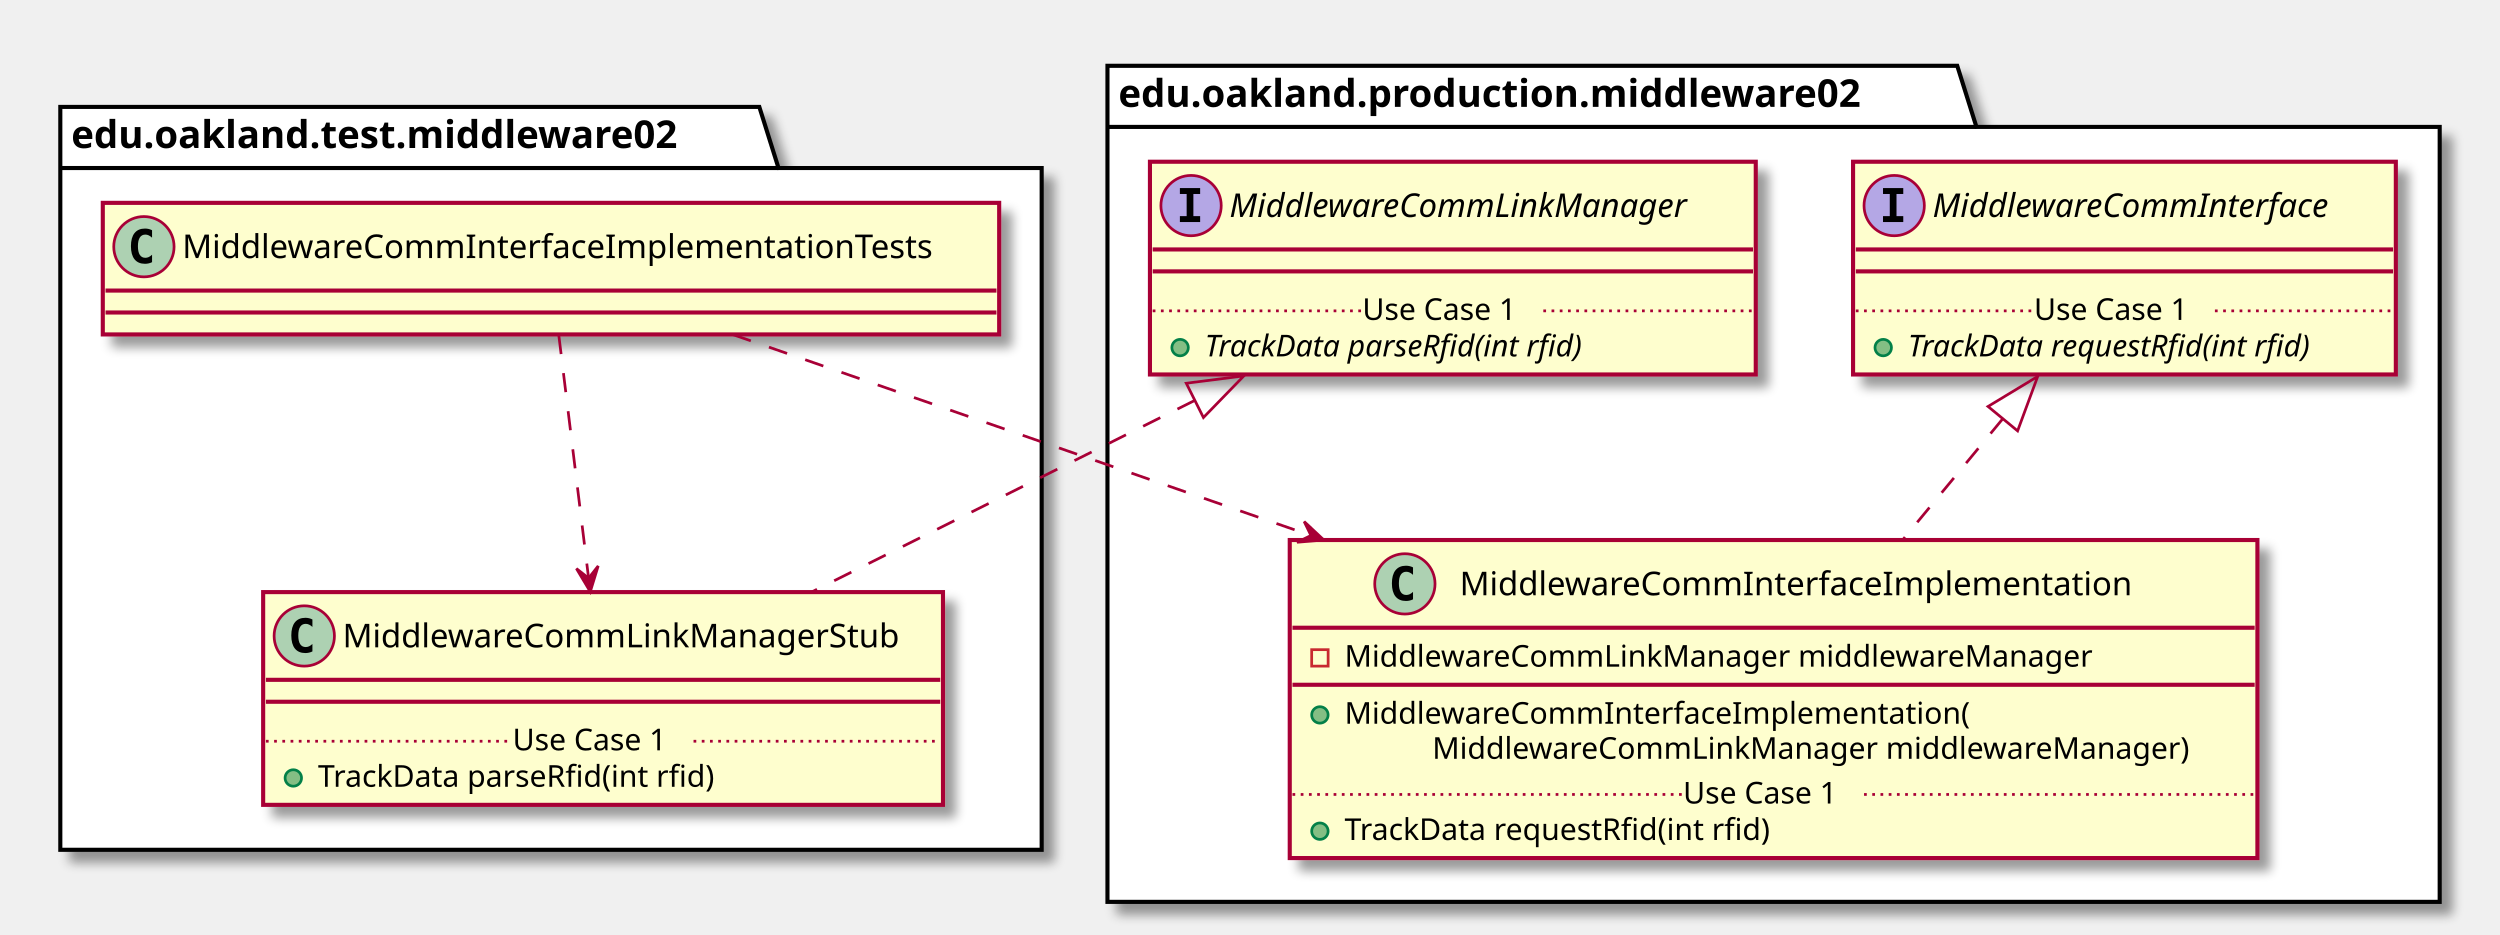
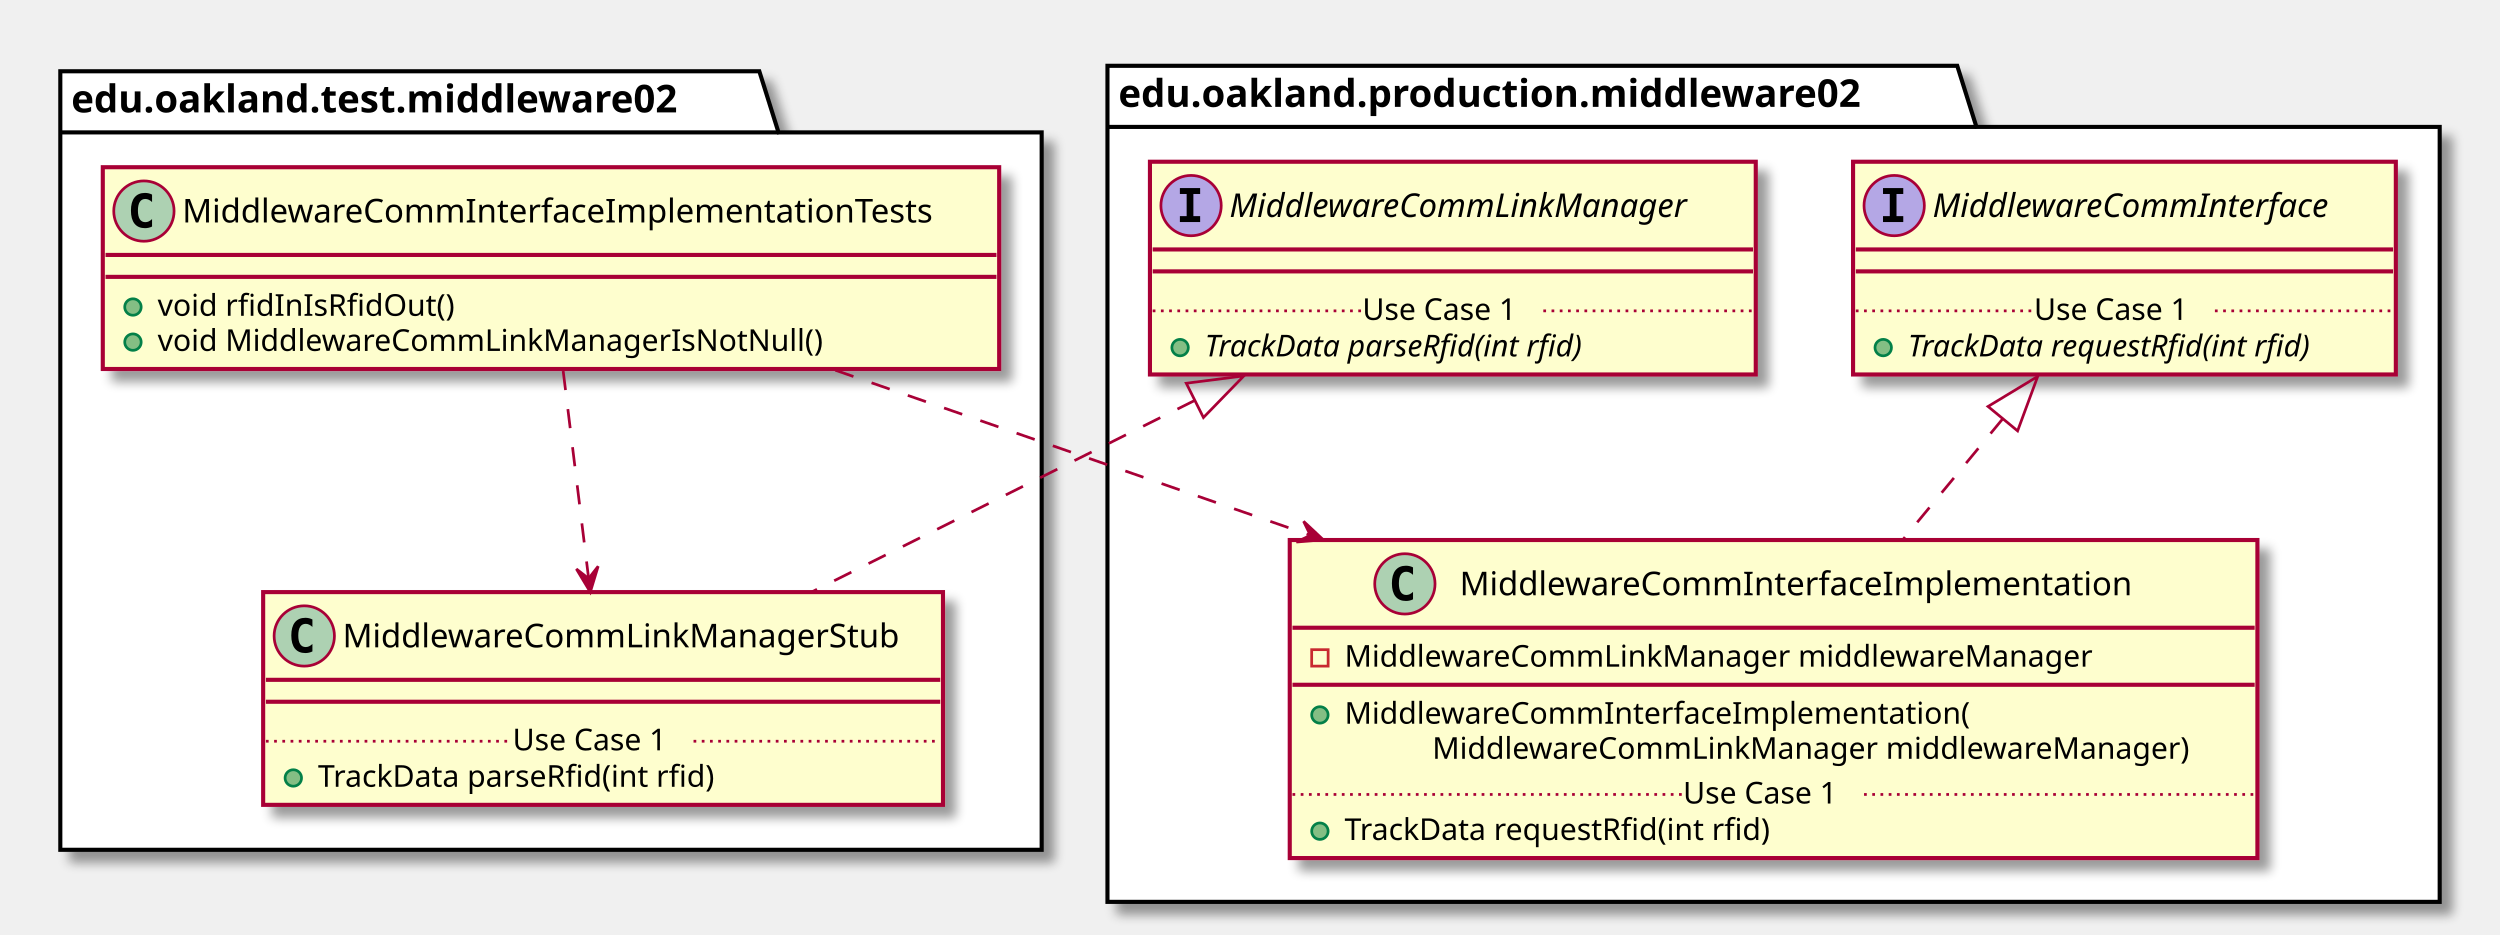
<svg xmlns="http://www.w3.org/2000/svg" contentScriptType="application/ecmascript" contentStyleType="text/css" height="341px" preserveAspectRatio="none" style="width:912px;height:341px;" version="1.1" viewBox="0 0 912 341" width="912px" zoomAndPan="magnify">
  <defs>
-     <filter height="300%" id="fuoxpdqnkdkit" width="300%" x="-1" y="-1">
+     <filter height="300%" id="fspjbn2zr3hmk" width="300%" x="-1" y="-1">
      <feGaussianBlur result="blurOut" stdDeviation="2.0" />
      <feColorMatrix in="blurOut" result="blurOut2" type="matrix" values="0 0 0 0 0 0 0 0 0 0 0 0 0 0 0 0 0 0 .4 0" />
      <feOffset dx="4.0" dy="4.0" in="blurOut2" result="blurOut3" />
      <feBlend in="SourceGraphic" in2="blurOut3" mode="normal" />
    </filter>
  </defs>
  <g>
-     <polygon fill="#FFFFFF" filter="url(#fuoxpdqnkdkit)" points="22,39,277,39,284,61.297,380,61.297,380,310,22,310,22,39" style="stroke: #000000; stroke-width: 1.5;" />
-     <line style="stroke: #000000; stroke-width: 1.5;" x1="22" x2="284" y1="61.297" y2="61.297" />
-     <text fill="#000000" font-family="sans-serif" font-size="14" font-weight="bold" lengthAdjust="spacingAndGlyphs" textLength="249" x="26" y="53.995">edu.oakland.test.middleware02</text>
-     <polygon fill="#FFFFFF" filter="url(#fuoxpdqnkdkit)" points="404,24,714,24,721,46.297,890,46.297,890,329,404,329,404,24" style="stroke: #000000; stroke-width: 1.5;" />
+     <polygon fill="#FFFFFF" filter="url(#fspjbn2zr3hmk)" points="22,26,277,26,284,48.297,380,48.297,380,310,22,310,22,26" style="stroke: #000000; stroke-width: 1.5;" />
+     <line style="stroke: #000000; stroke-width: 1.5;" x1="22" x2="284" y1="48.297" y2="48.297" />
+     <text fill="#000000" font-family="sans-serif" font-size="14" font-weight="bold" lengthAdjust="spacingAndGlyphs" textLength="249" x="26" y="40.995">edu.oakland.test.middleware02</text>
+     <polygon fill="#FFFFFF" filter="url(#fspjbn2zr3hmk)" points="404,24,714,24,721,46.297,890,46.297,890,329,404,329,404,24" style="stroke: #000000; stroke-width: 1.5;" />
    <line style="stroke: #000000; stroke-width: 1.5;" x1="404" x2="721" y1="46.297" y2="46.297" />
    <text fill="#000000" font-family="sans-serif" font-size="14" font-weight="bold" lengthAdjust="spacingAndGlyphs" textLength="304" x="408" y="38.995">edu.oakland.production.middleware02</text>
-     <rect fill="#FEFECE" filter="url(#fuoxpdqnkdkit)" height="48" id="MiddlewareCommInterfaceImplementationTests" style="stroke: #A80036; stroke-width: 1.5;" width="327" x="37.5" y="74" />
-     <ellipse cx="52.5" cy="90" fill="#ADD1B2" rx="11" ry="11" style="stroke: #A80036; stroke-width: 1.0;" />
-     <path d="M55.469,95.641 Q54.891,95.938 54.25,96.078 Q53.609,96.234 52.906,96.234 Q50.406,96.234 49.078,94.594 Q47.766,92.938 47.766,89.812 Q47.766,86.688 49.078,85.031 Q50.406,83.375 52.906,83.375 Q53.609,83.375 54.25,83.531 Q54.906,83.688 55.469,83.984 L55.469,86.703 Q54.844,86.125 54.25,85.859 Q53.656,85.578 53.031,85.578 Q51.688,85.578 51,86.656 Q50.312,87.719 50.312,89.812 Q50.312,91.906 51,92.984 Q51.688,94.047 53.031,94.047 Q53.656,94.047 54.25,93.781 Q54.844,93.5 55.469,92.922 L55.469,95.641 Z " />
-     <text fill="#000000" font-family="sans-serif" font-size="12" lengthAdjust="spacingAndGlyphs" textLength="295" x="66.5" y="94.154">MiddlewareCommInterfaceImplementationTests</text>
-     <line style="stroke: #A80036; stroke-width: 1.5;" x1="38.5" x2="363.5" y1="106" y2="106" />
-     <line style="stroke: #A80036; stroke-width: 1.5;" x1="38.5" x2="363.5" y1="114" y2="114" />
-     <rect fill="#FEFECE" filter="url(#fuoxpdqnkdkit)" height="77.609" id="MiddlewareCommLinkManagerStub" style="stroke: #A80036; stroke-width: 1.5;" width="248" x="96" y="216" />
+     <rect fill="#FEFECE" filter="url(#fspjbn2zr3hmk)" height="73.609" id="MiddlewareCommInterfaceImplementationTests" style="stroke: #A80036; stroke-width: 1.5;" width="327" x="37.5" y="61" />
+     <ellipse cx="52.5" cy="77" fill="#ADD1B2" rx="11" ry="11" style="stroke: #A80036; stroke-width: 1.0;" />
+     <path d="M55.469,82.641 Q54.891,82.938 54.25,83.078 Q53.609,83.234 52.906,83.234 Q50.406,83.234 49.078,81.594 Q47.766,79.938 47.766,76.812 Q47.766,73.688 49.078,72.031 Q50.406,70.375 52.906,70.375 Q53.609,70.375 54.25,70.531 Q54.906,70.688 55.469,70.984 L55.469,73.703 Q54.844,73.125 54.25,72.859 Q53.656,72.578 53.031,72.578 Q51.688,72.578 51,73.656 Q50.312,74.719 50.312,76.812 Q50.312,78.906 51,79.984 Q51.688,81.047 53.031,81.047 Q53.656,81.047 54.25,80.781 Q54.844,80.5 55.469,79.922 L55.469,82.641 Z " />
+     <text fill="#000000" font-family="sans-serif" font-size="12" lengthAdjust="spacingAndGlyphs" textLength="295" x="66.5" y="81.154">MiddlewareCommInterfaceImplementationTests</text>
+     <line style="stroke: #A80036; stroke-width: 1.5;" x1="38.5" x2="363.5" y1="93" y2="93" />
+     <line style="stroke: #A80036; stroke-width: 1.5;" x1="38.5" x2="363.5" y1="101" y2="101" />
+     <ellipse cx="48.5" cy="112" fill="#84BE84" rx="3" ry="3" style="stroke: #038048; stroke-width: 1.0;" />
+     <text fill="#000000" font-family="sans-serif" font-size="11" lengthAdjust="spacingAndGlyphs" textLength="115" x="57.5" y="115.21">void rfidInIsRfidOut()</text>
+     <ellipse cx="48.5" cy="124.805" fill="#84BE84" rx="3" ry="3" style="stroke: #038048; stroke-width: 1.0;" />
+     <text fill="#000000" font-family="sans-serif" font-size="11" lengthAdjust="spacingAndGlyphs" textLength="257" x="57.5" y="128.015">void MiddlewareCommLinkManagerIsNotNull()</text>
+     <rect fill="#FEFECE" filter="url(#fspjbn2zr3hmk)" height="77.609" id="MiddlewareCommLinkManagerStub" style="stroke: #A80036; stroke-width: 1.5;" width="248" x="96" y="216" />
    <ellipse cx="111" cy="232" fill="#ADD1B2" rx="11" ry="11" style="stroke: #A80036; stroke-width: 1.0;" />
    <path d="M113.969,237.641 Q113.391,237.938 112.75,238.078 Q112.109,238.234 111.406,238.234 Q108.906,238.234 107.578,236.594 Q106.266,234.938 106.266,231.812 Q106.266,228.688 107.578,227.031 Q108.906,225.375 111.406,225.375 Q112.109,225.375 112.75,225.531 Q113.406,225.688 113.969,225.984 L113.969,228.703 Q113.344,228.125 112.75,227.859 Q112.156,227.578 111.531,227.578 Q110.188,227.578 109.5,228.656 Q108.812,229.719 108.812,231.812 Q108.812,233.906 109.5,234.984 Q110.188,236.047 111.531,236.047 Q112.156,236.047 112.75,235.781 Q113.344,235.5 113.969,234.922 L113.969,237.641 Z " />
    <text fill="#000000" font-family="sans-serif" font-size="12" lengthAdjust="spacingAndGlyphs" textLength="216" x="125" y="236.154">MiddlewareCommLinkManagerStub</text>
    <line style="stroke: #A80036; stroke-width: 1.5;" x1="97" x2="343" y1="248" y2="248" />
    <line style="stroke: #A80036; stroke-width: 1.5;" x1="97" x2="343" y1="256" y2="256" />
    <ellipse cx="107" cy="283.805" fill="#84BE84" rx="3" ry="3" style="stroke: #038048; stroke-width: 1.0;" />
    <text fill="#000000" font-family="sans-serif" font-size="11" lengthAdjust="spacingAndGlyphs" textLength="160" x="116" y="287.015">TrackData parseRfid(int rfid)</text>
    <line style="stroke: #A80036; stroke-width: 1.0; stroke-dasharray: 1.0,2.0;" x1="97" x2="187" y1="270.402" y2="270.402" />
    <text fill="#000000" font-family="sans-serif" font-size="11" lengthAdjust="spacingAndGlyphs" textLength="66" x="187" y="273.71">Use Case 1</text>
    <line style="stroke: #A80036; stroke-width: 1.0; stroke-dasharray: 1.0,2.0;" x1="253" x2="343" y1="270.402" y2="270.402" />
-     <rect fill="#FEFECE" filter="url(#fuoxpdqnkdkit)" height="77.609" id="MiddlewareCommLinkManager" style="stroke: #A80036; stroke-width: 1.5;" width="221" x="419.5" y="59" />
+     <rect fill="#FEFECE" filter="url(#fspjbn2zr3hmk)" height="77.609" id="MiddlewareCommLinkManager" style="stroke: #A80036; stroke-width: 1.5;" width="221" x="419.5" y="59" />
    <ellipse cx="434.5" cy="75" fill="#B4A7E5" rx="11" ry="11" style="stroke: #A80036; stroke-width: 1.0;" />
    <path d="M430.422,70.766 L430.422,68.609 L437.812,68.609 L437.812,70.766 L435.344,70.766 L435.344,78.844 L437.812,78.844 L437.812,81 L430.422,81 L430.422,78.844 L432.891,78.844 L432.891,70.766 L430.422,70.766 Z " />
    <text fill="#000000" font-family="sans-serif" font-size="12" font-style="italic" lengthAdjust="spacingAndGlyphs" textLength="189" x="448.5" y="79.154">MiddlewareCommLinkManager</text>
    <line style="stroke: #A80036; stroke-width: 1.5;" x1="420.5" x2="639.5" y1="91" y2="91" />
    <line style="stroke: #A80036; stroke-width: 1.5;" x1="420.5" x2="639.5" y1="99" y2="99" />
    <ellipse cx="430.5" cy="126.805" fill="#84BE84" rx="3" ry="3" style="stroke: #038048; stroke-width: 1.0;" />
    <text fill="#000000" font-family="sans-serif" font-size="11" font-style="italic" lengthAdjust="spacingAndGlyphs" textLength="160" x="439.5" y="130.015">TrackData parseRfid(int rfid)</text>
    <line style="stroke: #A80036; stroke-width: 1.0; stroke-dasharray: 1.0,2.0;" x1="420.5" x2="497" y1="113.402" y2="113.402" />
    <text fill="#000000" font-family="sans-serif" font-size="11" lengthAdjust="spacingAndGlyphs" textLength="66" x="497" y="116.71">Use Case 1</text>
    <line style="stroke: #A80036; stroke-width: 1.0; stroke-dasharray: 1.0,2.0;" x1="563" x2="639.5" y1="113.402" y2="113.402" />
-     <rect fill="#FEFECE" filter="url(#fuoxpdqnkdkit)" height="116.023" id="MiddlewareCommInterfaceImplementation" style="stroke: #A80036; stroke-width: 1.5;" width="353" x="470.5" y="197" />
+     <rect fill="#FEFECE" filter="url(#fspjbn2zr3hmk)" height="116.023" id="MiddlewareCommInterfaceImplementation" style="stroke: #A80036; stroke-width: 1.5;" width="353" x="470.5" y="197" />
    <ellipse cx="512.5" cy="213" fill="#ADD1B2" rx="11" ry="11" style="stroke: #A80036; stroke-width: 1.0;" />
    <path d="M515.469,218.641 Q514.891,218.938 514.25,219.078 Q513.609,219.234 512.906,219.234 Q510.406,219.234 509.078,217.594 Q507.766,215.938 507.766,212.812 Q507.766,209.688 509.078,208.031 Q510.406,206.375 512.906,206.375 Q513.609,206.375 514.25,206.531 Q514.906,206.688 515.469,206.984 L515.469,209.703 Q514.844,209.125 514.25,208.859 Q513.656,208.578 513.031,208.578 Q511.688,208.578 511,209.656 Q510.312,210.719 510.312,212.812 Q510.312,214.906 511,215.984 Q511.688,217.047 513.031,217.047 Q513.656,217.047 514.25,216.781 Q514.844,216.5 515.469,215.922 L515.469,218.641 Z " />
    <text fill="#000000" font-family="sans-serif" font-size="12" lengthAdjust="spacingAndGlyphs" textLength="261" x="532.5" y="217.154">MiddlewareCommInterfaceImplementation</text>
    <line style="stroke: #A80036; stroke-width: 1.5;" x1="471.5" x2="822.5" y1="229" y2="229" />
    <rect fill="none" height="6" style="stroke: #C82930; stroke-width: 1.0;" width="6" x="478.5" y="237" />
    <text fill="#000000" font-family="sans-serif" font-size="11" lengthAdjust="spacingAndGlyphs" textLength="291" x="490.5" y="243.21">MiddlewareCommLinkManager middlewareManager</text>
    <line style="stroke: #A80036; stroke-width: 1.5;" x1="471.5" x2="822.5" y1="249.805" y2="249.805" />
    <ellipse cx="481.5" cy="260.805" fill="#84BE84" rx="3" ry="3" style="stroke: #038048; stroke-width: 1.0;" />
    <text fill="#000000" font-family="sans-serif" font-size="11" lengthAdjust="spacingAndGlyphs" textLength="243" x="490.5" y="264.015">MiddlewareCommInterfaceImplementation(</text>
    <text fill="#000000" font-family="sans-serif" font-size="11" lengthAdjust="spacingAndGlyphs" textLength="295" x="522.5" y="276.82">MiddlewareCommLinkManager middlewareManager)</text>
    <ellipse cx="481.5" cy="303.219" fill="#84BE84" rx="3" ry="3" style="stroke: #038048; stroke-width: 1.0;" />
    <text fill="#000000" font-family="sans-serif" font-size="11" lengthAdjust="spacingAndGlyphs" textLength="171" x="490.5" y="306.429">TrackData requestRfid(int rfid)</text>
    <line style="stroke: #A80036; stroke-width: 1.0; stroke-dasharray: 1.0,2.0;" x1="471.5" x2="614" y1="289.816" y2="289.816" />
    <text fill="#000000" font-family="sans-serif" font-size="11" lengthAdjust="spacingAndGlyphs" textLength="66" x="614" y="293.125">Use Case 1</text>
    <line style="stroke: #A80036; stroke-width: 1.0; stroke-dasharray: 1.0,2.0;" x1="680" x2="822.5" y1="289.816" y2="289.816" />
-     <rect fill="#FEFECE" filter="url(#fuoxpdqnkdkit)" height="77.609" id="MiddlewareCommInterface" style="stroke: #A80036; stroke-width: 1.5;" width="198" x="676" y="59" />
+     <rect fill="#FEFECE" filter="url(#fspjbn2zr3hmk)" height="77.609" id="MiddlewareCommInterface" style="stroke: #A80036; stroke-width: 1.5;" width="198" x="676" y="59" />
    <ellipse cx="691" cy="75" fill="#B4A7E5" rx="11" ry="11" style="stroke: #A80036; stroke-width: 1.0;" />
    <path d="M686.922,70.766 L686.922,68.609 L694.312,68.609 L694.312,70.766 L691.844,70.766 L691.844,78.844 L694.312,78.844 L694.312,81 L686.922,81 L686.922,78.844 L689.391,78.844 L689.391,70.766 L686.922,70.766 Z " />
    <text fill="#000000" font-family="sans-serif" font-size="12" font-style="italic" lengthAdjust="spacingAndGlyphs" textLength="166" x="705" y="79.154">MiddlewareCommInterface</text>
    <line style="stroke: #A80036; stroke-width: 1.5;" x1="677" x2="873" y1="91" y2="91" />
    <line style="stroke: #A80036; stroke-width: 1.5;" x1="677" x2="873" y1="99" y2="99" />
    <ellipse cx="687" cy="126.805" fill="#84BE84" rx="3" ry="3" style="stroke: #038048; stroke-width: 1.0;" />
    <text fill="#000000" font-family="sans-serif" font-size="11" font-style="italic" lengthAdjust="spacingAndGlyphs" textLength="171" x="696" y="130.015">TrackData requestRfid(int rfid)</text>
    <line style="stroke: #A80036; stroke-width: 1.0; stroke-dasharray: 1.0,2.0;" x1="677" x2="742" y1="113.402" y2="113.402" />
    <text fill="#000000" font-family="sans-serif" font-size="11" lengthAdjust="spacingAndGlyphs" textLength="66" x="742" y="116.71">Use Case 1</text>
    <line style="stroke: #A80036; stroke-width: 1.0; stroke-dasharray: 1.0,2.0;" x1="808" x2="873" y1="113.402" y2="113.402" />
    <path d="M435.79,146.1 C391.08,168.46 338.35,194.83 296.21,215.9 " fill="none" id="MiddlewareCommLinkManager&lt;-MiddlewareCommLinkManagerStub" style="stroke: #A80036; stroke-width: 1.0; stroke-dasharray: 7.0,7.0;" />
    <polygon fill="none" points="432.75,139.8,453.77,137.12,439.01,152.32,432.75,139.8" style="stroke: #A80036; stroke-width: 1.0;" />
-     <path d="M203.84,122.21 C206.7,145.5 211.17,181.95 214.68,210.61 " fill="none" id="MiddlewareCommInterfaceImplementationTests-&gt;MiddlewareCommLinkManagerStub" style="stroke: #A80036; stroke-width: 1.0; stroke-dasharray: 7.0,7.0;" />
-     <polygon fill="#A80036" points="215.33,215.87,218.22,206.455,214.729,210.906,210.278,207.416,215.33,215.87" style="stroke: #A80036; stroke-width: 1.0;" />
+     <path d="M205.45,135.34 C208.23,157.98 211.81,187.22 214.73,211.01 " fill="none" id="MiddlewareCommInterfaceImplementationTests-&gt;MiddlewareCommLinkManagerStub" style="stroke: #A80036; stroke-width: 1.0; stroke-dasharray: 7.0,7.0;" />
+     <polygon fill="#A80036" points="215.34,216,218.203,206.576,214.725,211.038,210.264,207.56,215.34,216" style="stroke: #A80036; stroke-width: 1.0;" />
    <path d="M730.61,152.76 C718.86,166.98 706.14,182.39 694.24,196.79 " fill="none" id="MiddlewareCommInterface&lt;-MiddlewareCommInterfaceImplementation" style="stroke: #A80036; stroke-width: 1.0; stroke-dasharray: 7.0,7.0;" />
    <polygon fill="none" points="725.23,148.28,743.36,137.31,736.02,157.19,725.23,148.28" style="stroke: #A80036; stroke-width: 1.0;" />
-     <path d="M267.29,122.04 C322.85,141.35 404.66,169.78 478.13,195.31 " fill="none" id="MiddlewareCommInterfaceImplementationTests-&gt;MiddlewareCommInterfaceImplementation" style="stroke: #A80036; stroke-width: 1.0; stroke-dasharray: 7.0,7.0;" />
-     <polygon fill="#A80036" points="482.95,196.99,475.761,190.258,478.227,195.349,473.136,197.815,482.95,196.99" style="stroke: #A80036; stroke-width: 1.0;" />
+     <path d="M304.72,135.05 C356.17,152.93 419.61,174.97 477.84,195.21 " fill="none" id="MiddlewareCommInterfaceImplementationTests-&gt;MiddlewareCommInterfaceImplementation" style="stroke: #A80036; stroke-width: 1.0; stroke-dasharray: 7.0,7.0;" />
+     <polygon fill="#A80036" points="482.74,196.91,475.551,190.178,478.017,195.269,472.926,197.735,482.74,196.91" style="stroke: #A80036; stroke-width: 1.0;" />
  </g>
</svg>
